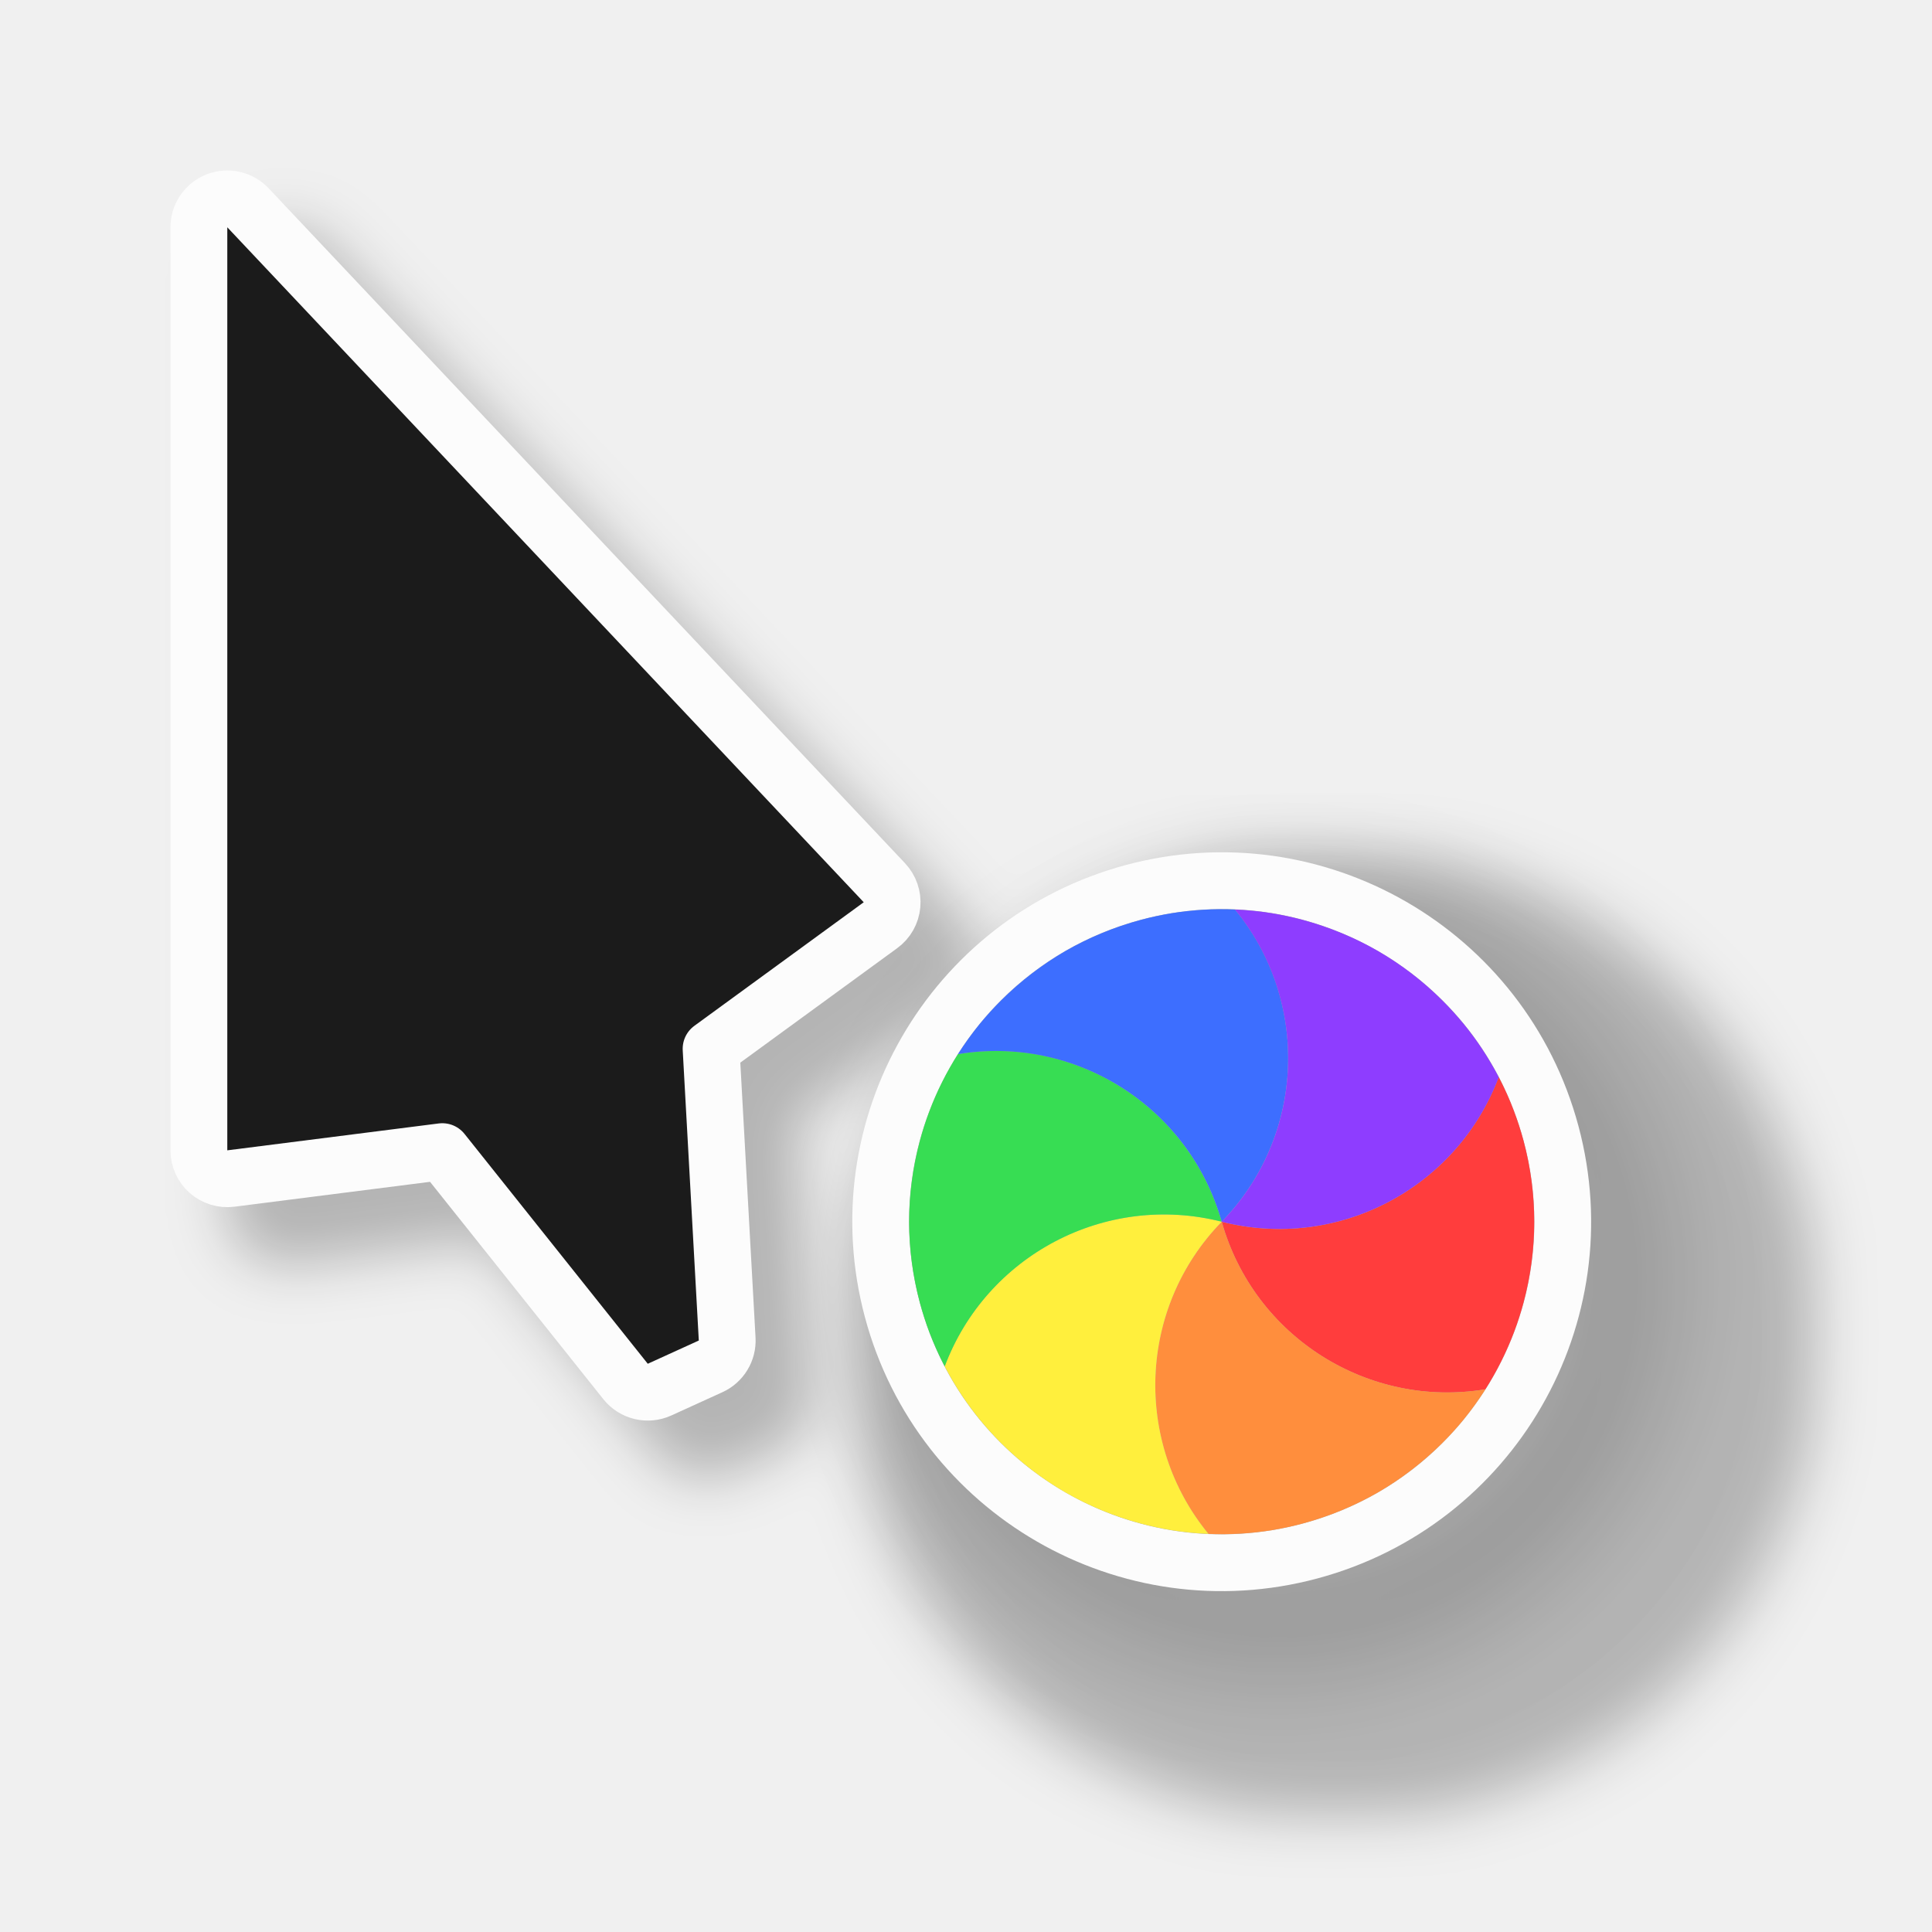
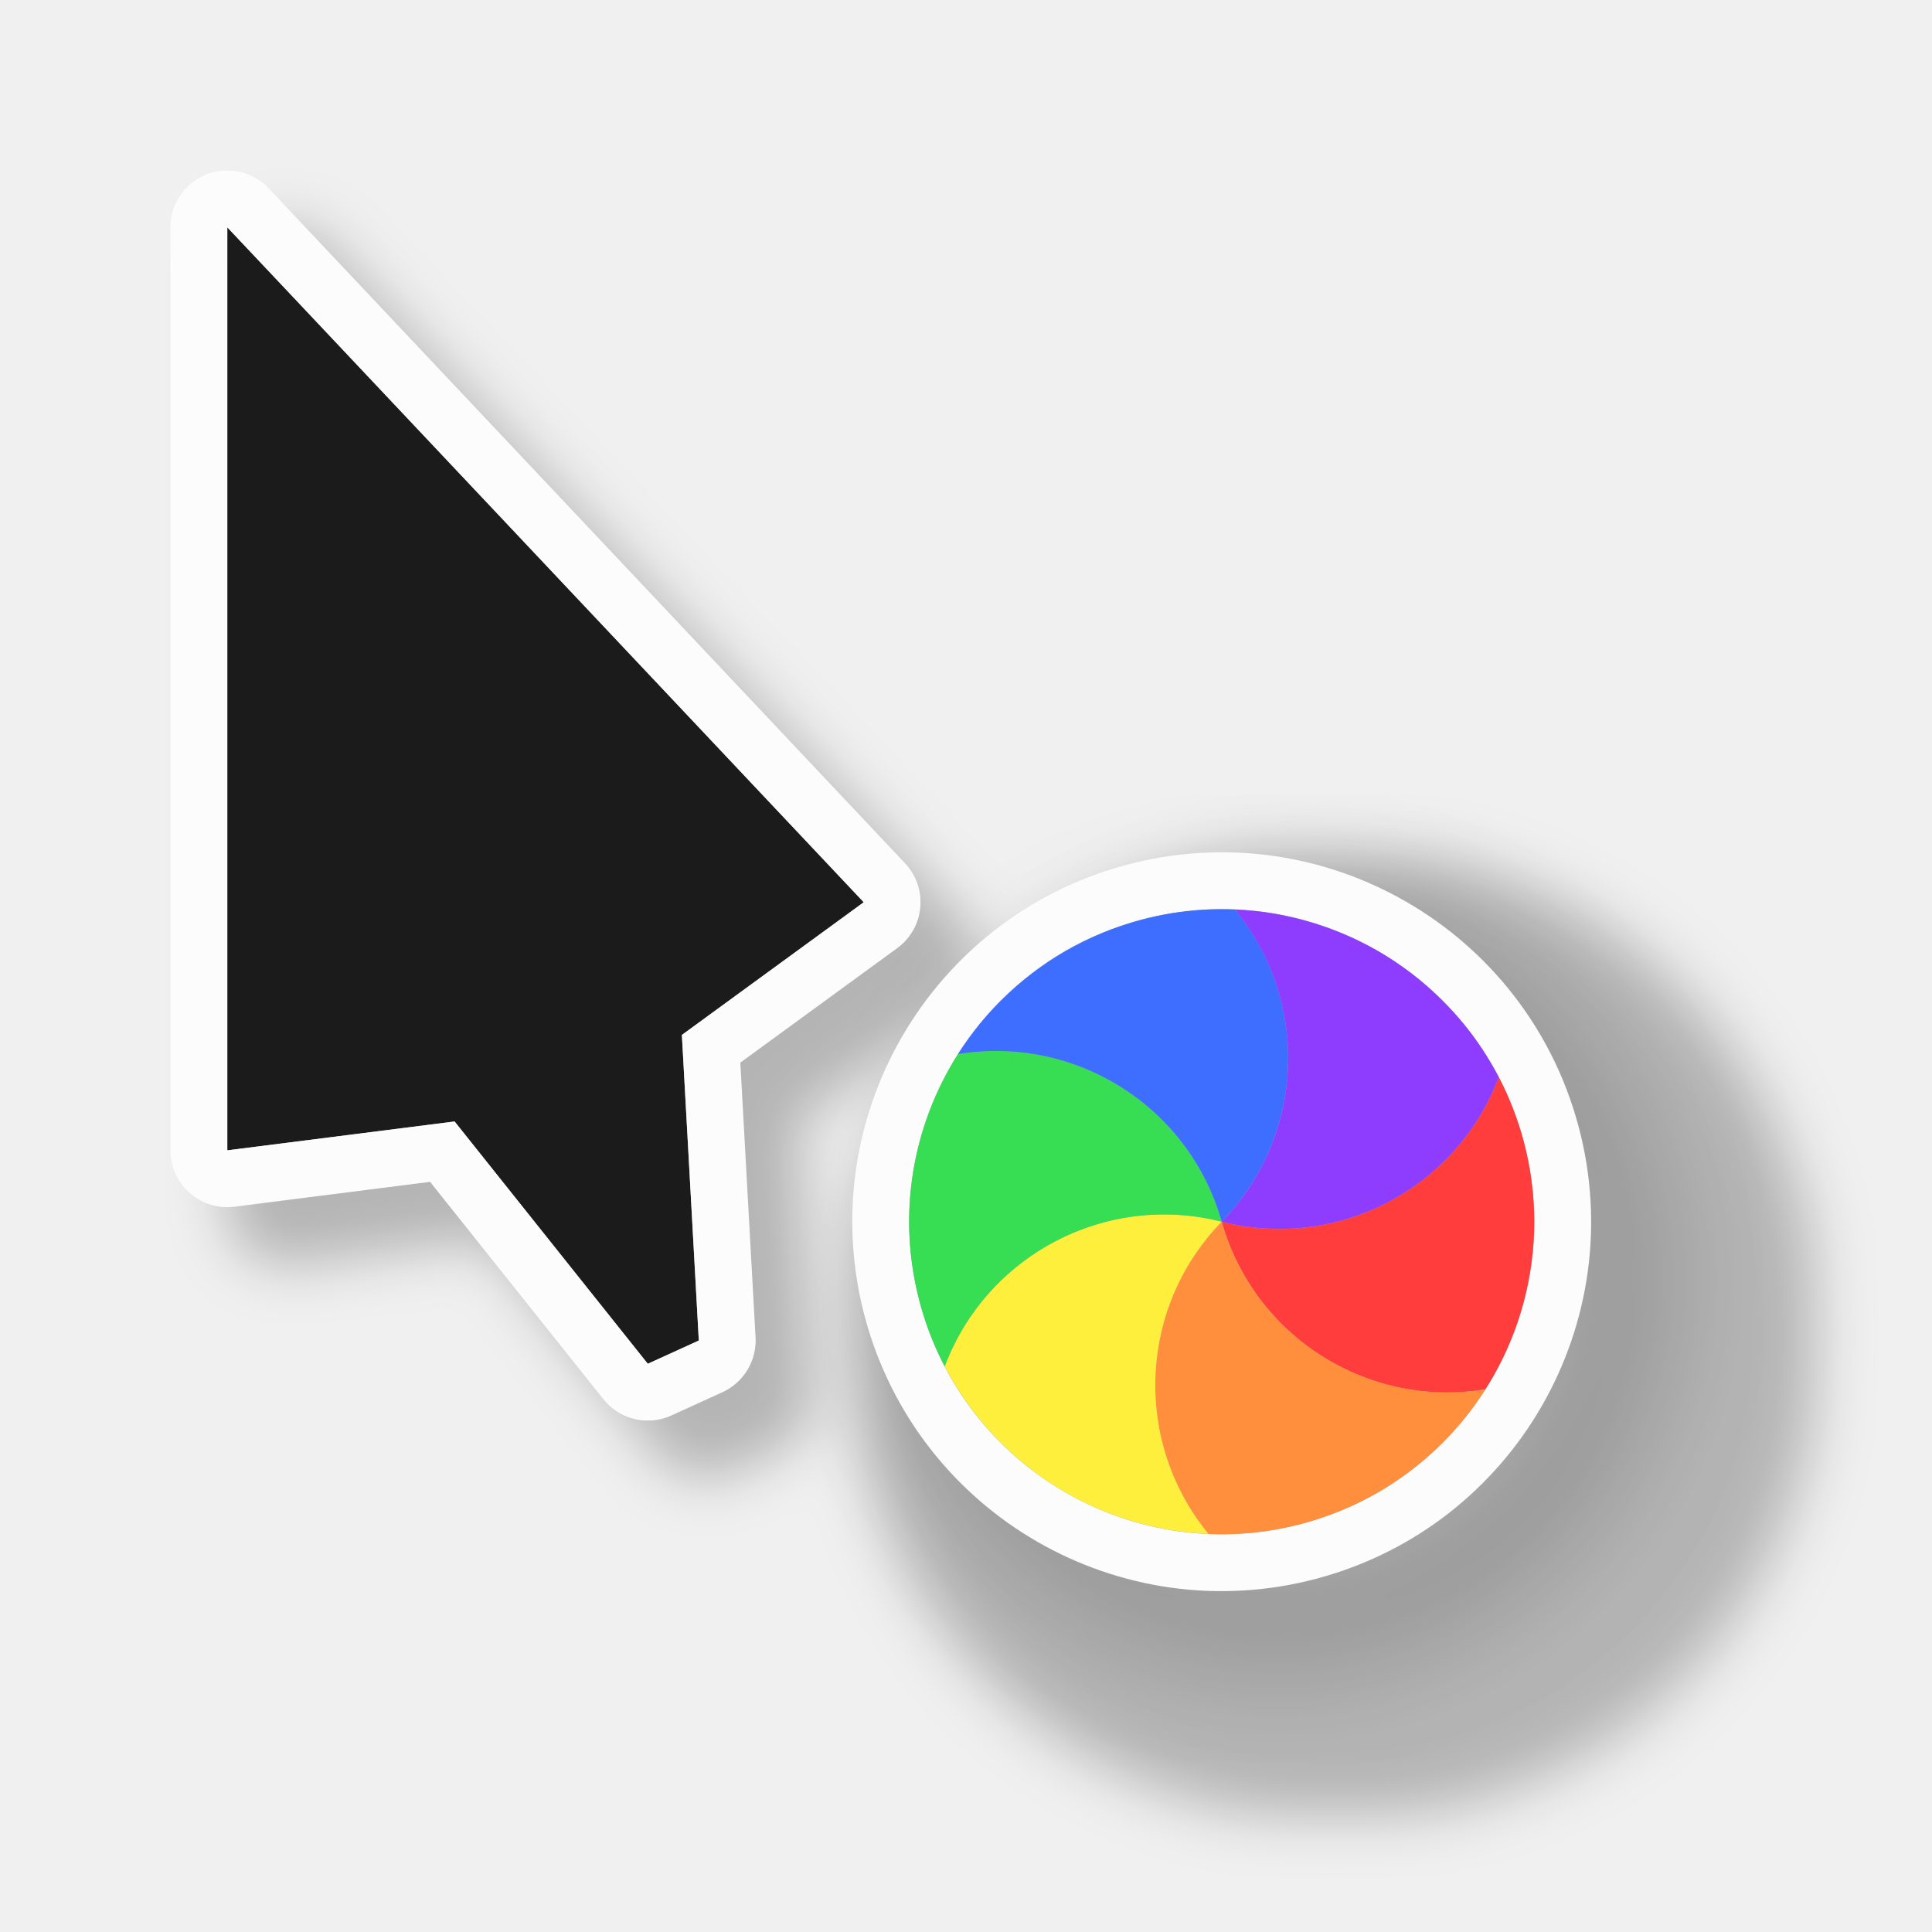
<svg xmlns="http://www.w3.org/2000/svg" width="34" height="34" viewBox="0 0 34 34" fill="none">
  <g filter="url(#filter0_d_173_1550)">
-     <path d="M15.564 15.535C15.662 15.64 15.711 15.781 15.698 15.924C15.685 16.067 15.611 16.198 15.495 16.282L12.514 18.457L12.797 23.564C12.809 23.769 12.693 23.961 12.505 24.046L11.607 24.455C11.398 24.55 11.152 24.491 11.009 24.312L7.784 20.267L4.063 20.74C3.92 20.758 3.777 20.714 3.669 20.619C3.562 20.524 3.5 20.387 3.5 20.244L3.5 4C3.5 3.795 3.625 3.611 3.815 3.535C4.006 3.46 4.223 3.508 4.364 3.657L15.564 15.535Z" fill="#1B1B1B" stroke="#FCFCFC" stroke-linejoin="round" />
+     <mask id="path-1-outside-1_173_1550" maskUnits="userSpaceOnUse" x="2.2" y="3" width="14" height="22" fill="black">
+       <rect fill="white" x="2.2" y="3" width="14" height="22" />
+       <path d="M15.2 15.878L4 4L4 20.244L8 19.736L11.4 24L12.298 23.591L12 18.213L15.2 15.878Z" />
+     </mask>
+     <path d="M15.2 15.878L4 4L4 20.244L8 19.736L11.4 24L12.298 23.591L12 18.213L15.2 15.878Z" fill="#1B1B1B" />
+     <path d="M15.2 15.878L4 4L4 20.244L8 19.736L11.4 24L12.298 23.591L12 18.213L15.2 15.878Z" stroke="#FCFCFC" stroke-width="2" stroke-linejoin="round" mask="url(#path-1-outside-1_173_1550)" />
    <g filter="url(#filter1_d_173_1550)">
      <circle cx="21.5" cy="21.5" r="6" transform="rotate(75 21.5 21.5)" stroke="#FCFCFC" stroke-linejoin="round" />
    </g>
    <path d="M26.375 18.954C26.476 19.148 26.566 19.348 26.643 19.553C26.707 19.723 26.764 19.898 26.812 20.076C26.939 20.552 27 21.03 27 21.5C27 21.97 26.939 22.448 26.812 22.923C26.764 23.102 26.707 23.277 26.643 23.447C26.51 23.797 26.342 24.133 26.141 24.449C24.089 24.791 22.074 23.537 21.5 21.5C23.551 22.021 25.644 20.902 26.375 18.954Z" fill="#FF3D3D" />
    <path d="M26.142 24.449C26.024 24.633 25.896 24.811 25.758 24.981C25.643 25.121 25.52 25.257 25.389 25.388C25.04 25.736 24.657 26.028 24.25 26.264C23.843 26.498 23.399 26.684 22.923 26.812C22.744 26.86 22.565 26.898 22.386 26.928C22.016 26.988 21.64 27.01 21.267 26.994C19.945 25.388 20.023 23.016 21.5 21.5C22.075 23.537 24.09 24.79 26.142 24.449Z" fill="#FF8E3D" />
-     <path d="M21.267 26.994C21.049 26.985 20.831 26.963 20.614 26.928C20.435 26.898 20.256 26.86 20.077 26.812C19.601 26.684 19.157 26.498 18.75 26.264C18.343 26.028 17.96 25.737 17.611 25.389C17.48 25.257 17.357 25.121 17.242 24.981C17.005 24.691 16.798 24.377 16.625 24.045C17.356 22.097 19.449 20.979 21.5 21.5C20.023 23.016 19.946 25.388 21.267 26.994Z" fill="#FFEF3D" />
-     <path d="M16.625 24.046C16.524 23.852 16.434 23.652 16.356 23.447C16.292 23.277 16.236 23.102 16.188 22.924C16.061 22.448 16 21.97 15.999 21.5C16 21.03 16.061 20.552 16.188 20.077C16.236 19.898 16.292 19.723 16.357 19.553C16.489 19.203 16.658 18.867 16.858 18.551C18.91 18.21 20.926 19.463 21.5 21.5C19.448 20.98 17.356 22.098 16.625 24.046Z" fill="#37DD53" />
+     <path d="M21.267 26.994C21.049 26.985 20.831 26.963 20.614 26.928C20.435 26.898 20.256 26.86 20.077 26.812C19.601 26.684 19.157 26.498 18.75 26.264C18.343 26.028 17.96 25.737 17.611 25.389C17.48 25.257 17.357 25.121 17.242 24.981C17.005 24.691 16.799 24.377 16.625 24.045C17.356 22.097 19.449 20.979 21.5 21.5C20.023 23.016 19.946 25.388 21.267 26.994Z" fill="#FFEF3D" />
+     <path d="M16.625 24.046C16.524 23.852 16.434 23.652 16.357 23.447C16.293 23.277 16.236 23.102 16.188 22.924C16.061 22.448 16 21.97 15.999 21.5C16 21.03 16.061 20.552 16.188 20.077C16.236 19.898 16.293 19.723 16.357 19.553C16.49 19.203 16.658 18.867 16.858 18.551C18.91 18.21 20.926 19.463 21.5 21.5C19.448 20.98 17.356 22.098 16.625 24.046Z" fill="#37DD53" />
    <path d="M16.858 18.551C16.975 18.367 17.104 18.189 17.242 18.019C17.357 17.879 17.48 17.743 17.611 17.612C17.959 17.264 18.343 16.972 18.75 16.736C19.157 16.502 19.601 16.316 20.077 16.188C20.256 16.14 20.435 16.102 20.614 16.072C20.984 16.012 21.359 15.99 21.733 16.006C23.055 17.612 22.977 19.984 21.5 21.5C20.925 19.463 18.91 18.21 16.858 18.551Z" fill="#3D6EFF" />
-     <path d="M21.733 16.006C21.951 16.015 22.169 16.037 22.386 16.072C22.565 16.102 22.744 16.14 22.923 16.188C23.398 16.316 23.843 16.502 24.25 16.736C24.657 16.972 25.04 17.263 25.388 17.612C25.519 17.743 25.642 17.879 25.758 18.019C25.995 18.309 26.201 18.623 26.375 18.955C25.644 20.903 23.551 22.021 21.5 21.5C22.977 19.984 23.054 17.612 21.733 16.006Z" fill="#8E3DFF" />
+     <path d="M21.733 16.006C21.951 16.015 22.169 16.037 22.386 16.072C22.565 16.102 22.744 16.14 22.923 16.188C23.399 16.316 23.843 16.502 24.25 16.736C24.657 16.972 25.04 17.263 25.388 17.612C25.519 17.743 25.642 17.879 25.758 18.019C25.995 18.309 26.201 18.623 26.375 18.955C25.644 20.903 23.551 22.021 21.5 21.5C22.977 19.984 23.054 17.612 21.733 16.006Z" fill="#8E3DFF" />
  </g>
  <defs>
    <filter id="filter0_d_173_1550" x="0" y="0" width="34" height="34" filterUnits="userSpaceOnUse" color-interpolation-filters="sRGB">
      <feFlood flood-opacity="0" result="BackgroundImageFix" />
      <feColorMatrix in="SourceAlpha" type="matrix" values="0 0 0 0 0 0 0 0 0 0 0 0 0 0 0 0 0 0 127 0" result="hardAlpha" />
      <feOffset dx="1" dy="1" />
      <feGaussianBlur stdDeviation="0.5" />
      <feColorMatrix type="matrix" values="0 0 0 0 0 0 0 0 0 0 0 0 0 0 0 0 0 0 0.25 0" />
      <feBlend mode="normal" in2="BackgroundImageFix" result="effect1_dropShadow_173_1550" />
      <feBlend mode="normal" in="SourceGraphic" in2="effect1_dropShadow_173_1550" result="shape" />
    </filter>
    <filter id="filter1_d_173_1550" x="13.998" y="13.998" width="17.003" height="17.003" filterUnits="userSpaceOnUse" color-interpolation-filters="sRGB">
      <feFlood flood-opacity="0" result="BackgroundImageFix" />
      <feColorMatrix in="SourceAlpha" type="matrix" values="0 0 0 0 0 0 0 0 0 0 0 0 0 0 0 0 0 0 127 0" result="hardAlpha" />
      <feOffset dx="1" dy="1" />
      <feGaussianBlur stdDeviation="1" />
      <feColorMatrix type="matrix" values="0 0 0 0 0 0 0 0 0 0 0 0 0 0 0 0 0 0 0.3 0" />
      <feBlend mode="normal" in2="BackgroundImageFix" result="effect1_dropShadow_173_1550" />
      <feBlend mode="normal" in="SourceGraphic" in2="effect1_dropShadow_173_1550" result="shape" />
    </filter>
  </defs>
</svg>
